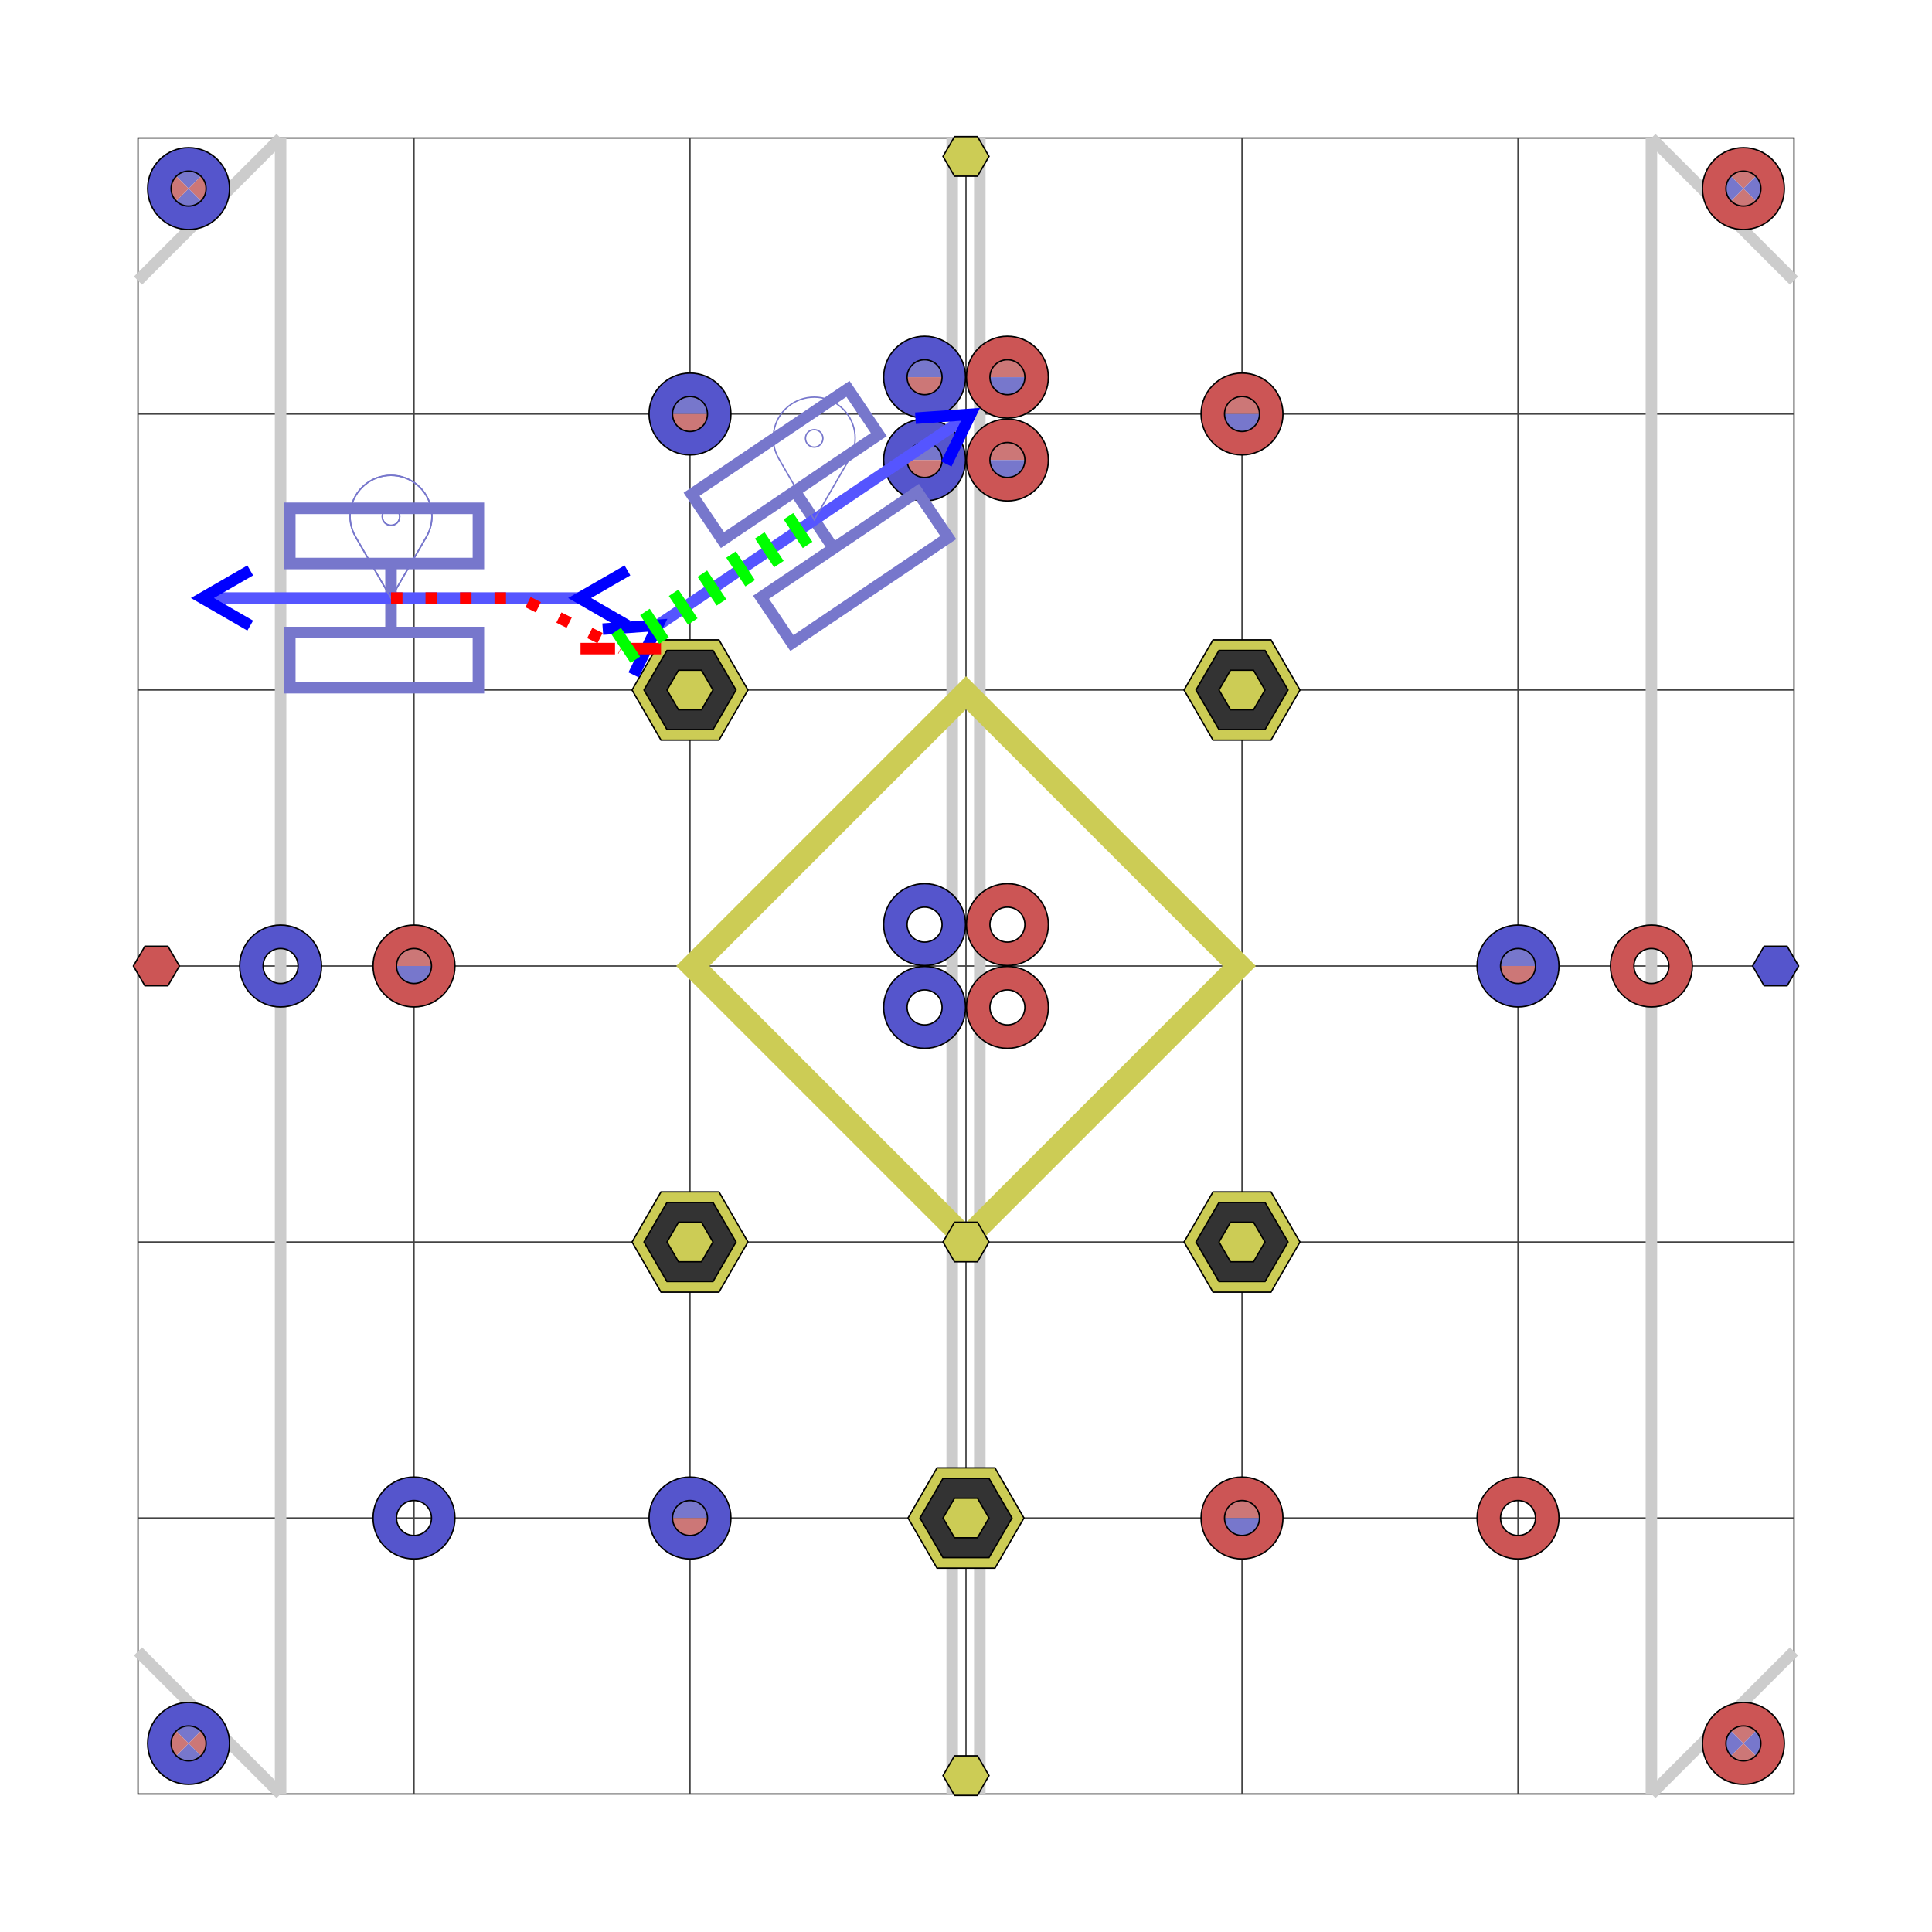
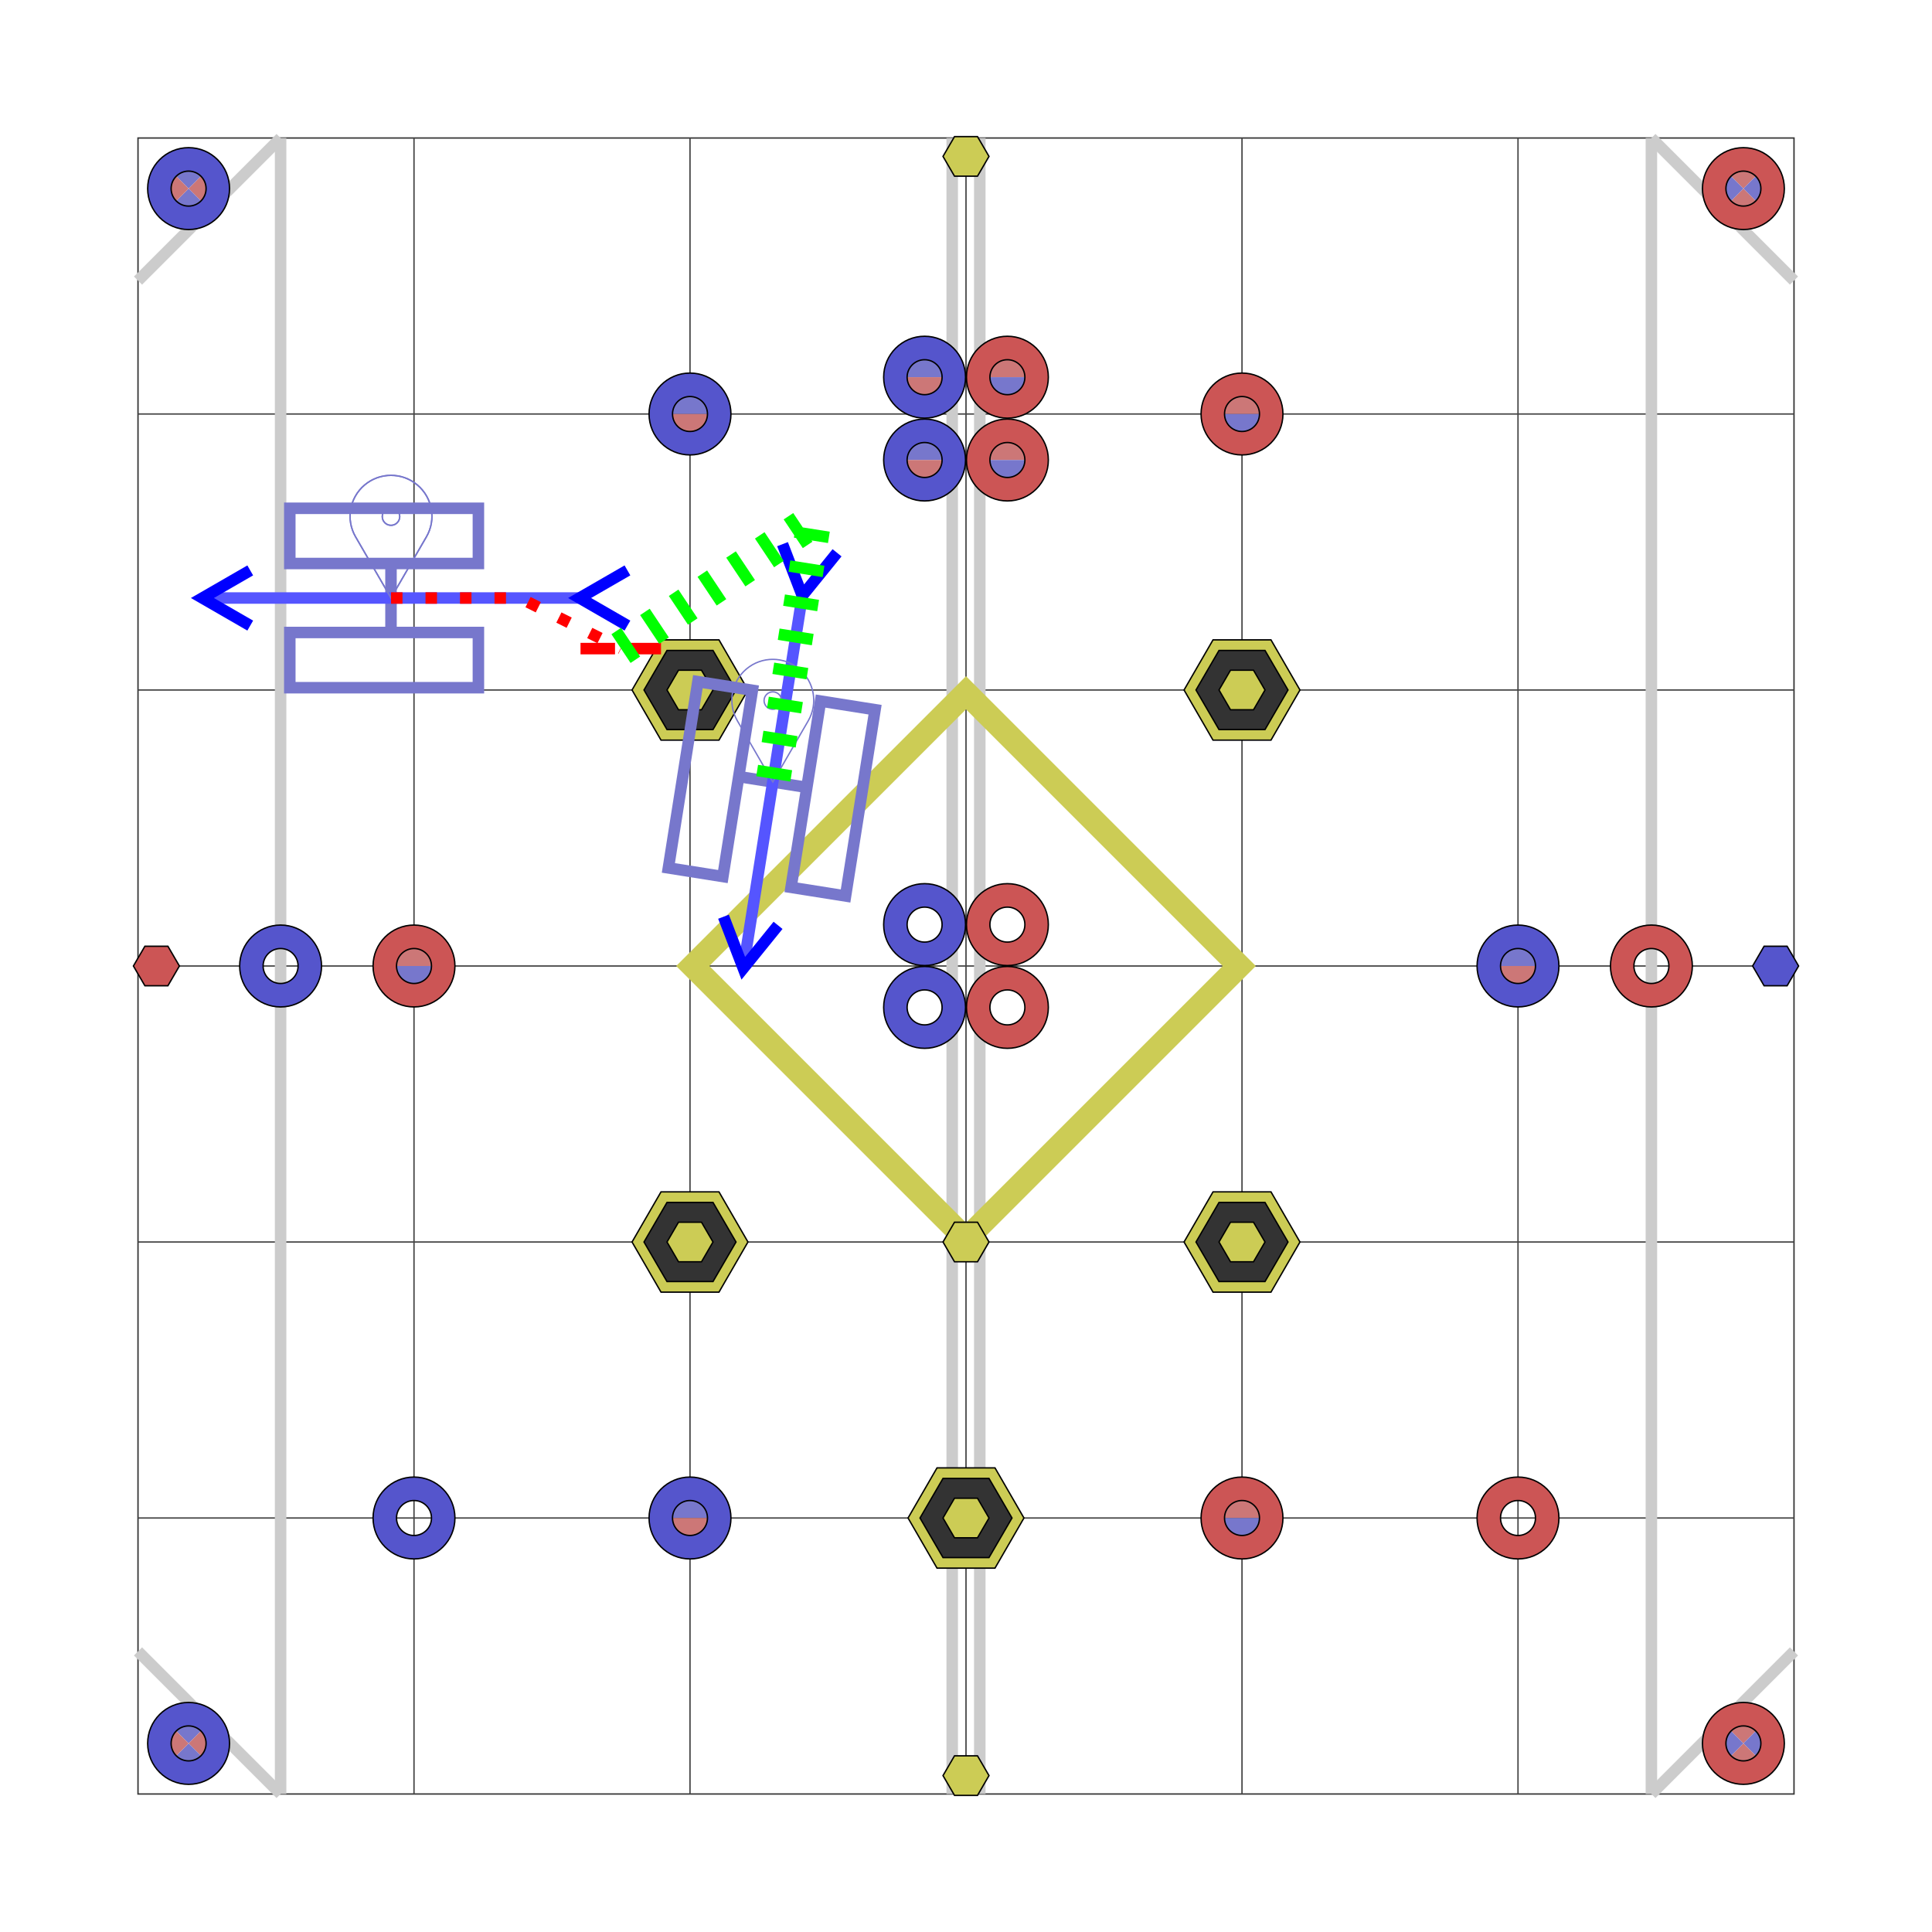
<svg xmlns="http://www.w3.org/2000/svg" version="1.1" width="600" height="600" viewBox="-2100 -2100 4200 4200">
  <g transform="scale(1, -1)">
    <rect x="-2100" y="-2100" width="4200" height="4200" fill="#ffffff" />
    <rect x="-1800" y="-1800" width="3600" height="3600" fill="none" stroke="#333333" stroke-width="3" />
    <line x1="-1800" y1="-1200" x2="1800" y2="-1200" stroke="#444444" stroke-width="3" />
    <line x1="-1800" y1="-600" x2="1800" y2="-600" stroke="#444444" stroke-width="3" />
    <line x1="-1800" y1="0" x2="1800" y2="0" stroke="#444444" stroke-width="3" />
    <line x1="-1800" y1="600" x2="1800" y2="600" stroke="#444444" stroke-width="3" />
    <line x1="-1800" y1="1200" x2="1800" y2="1200" stroke="#444444" stroke-width="3" />
    <line x1="-1200" y1="-1800" x2="-1200" y2="1800" stroke="#444444" stroke-width="3" />
    <line x1="-600" y1="-1800" x2="-600" y2="1800" stroke="#444444" stroke-width="3" />
    <line x1="0" y1="-1800" x2="0" y2="1800" stroke="#444444" stroke-width="3" />
    <line x1="600" y1="-1800" x2="600" y2="1800" stroke="#444444" stroke-width="3" />
    <line x1="1200" y1="-1800" x2="1200" y2="1800" stroke="#444444" stroke-width="3" />
    <line x1="-1490" y1="-1800" x2="-1490" y2="1800" stroke="#cccccc" stroke-width="25" />
    <line x1="-30" y1="-1800" x2="-30" y2="1800" stroke="#cccccc" stroke-width="25" />
    <line x1="30" y1="-1800" x2="30" y2="1800" stroke="#cccccc" stroke-width="25" />
    <line x1="1490" y1="-1800" x2="1490" y2="1800" stroke="#cccccc" stroke-width="25" />
    <line x1="-1800" y1="-1490" x2="-1490" y2="-1800" stroke="#cccccc" stroke-width="25" />
    <line x1="1800" y1="-1490" x2="1490" y2="-1800" stroke="#cccccc" stroke-width="25" />
    <line x1="-1800" y1="1490" x2="-1490" y2="1800" stroke="#cccccc" stroke-width="25" />
    <line x1="1800" y1="1490" x2="1490" y2="1800" stroke="#cccccc" stroke-width="25" />
    <rect x="-420" y="-420" width="840" height="840" transform="rotate(45)" stroke="#cccc55" fill="none" stroke-width="51" />
    <polygon points="-1710,0 -1735,43 -1785,43 -1810,0 -1785,-43 -1735,-43" fill="#cc5555" stroke="#000000" stroke-width="3" />
    <polygon points="1810,0 1785,43 1735,43 1710,0 1735,-43 1785,-43" fill="#5555cc" stroke="#000000" stroke-width="3" />
    <polygon points="50,1760 25,1803 -25,1803 -50,1760 -25,1717 25,1717" fill="#cccc55" stroke="#000000" stroke-width="3" />
    <polygon points="50,-600 25,-557 -25,-557 -50,-600 -25,-643 25,-643" fill="#cccc55" stroke="#000000" stroke-width="3" />
    <polygon points="50,-1760 25,-1717 -25,-1717 -50,-1760 -25,-1803 25,-1803" fill="#cccc55" stroke="#000000" stroke-width="3" />
    <polygon points="-474,600 -537,709 -663,709 -726,600 -663,491 -537,491" fill="#cccc55" stroke="#000000" stroke-width="3" />
    <polygon points="-500,600 -550,686 -650,686 -700,600 -650,514 -550,514" fill="#333333" stroke="#000000" stroke-width="3" />
    <polygon points="-550,600 -575,643 -625,643 -650,600 -625,557 -575,557" fill="#cccc55" stroke="#000000" stroke-width="3" />
    <polygon points="726,600 663,709 537,709 474,600 537,491 663,491" fill="#cccc55" stroke="#000000" stroke-width="3" />
    <polygon points="700,600 650,686 550,686 500,600 550,514 650,514" fill="#333333" stroke="#000000" stroke-width="3" />
    <polygon points="650,600 625,643 575,643 550,600 575,557 625,557" fill="#cccc55" stroke="#000000" stroke-width="3" />
    <polygon points="-474,-600 -537,-491 -663,-491 -726,-600 -663,-709 -537,-709" fill="#cccc55" stroke="#000000" stroke-width="3" />
    <polygon points="-500,-600 -550,-514 -650,-514 -700,-600 -650,-686 -550,-686" fill="#333333" stroke="#000000" stroke-width="3" />
    <polygon points="-550,-600 -575,-557 -625,-557 -650,-600 -625,-643 -575,-643" fill="#cccc55" stroke="#000000" stroke-width="3" />
    <polygon points="726,-600 663,-491 537,-491 474,-600 537,-709 663,-709" fill="#cccc55" stroke="#000000" stroke-width="3" />
    <polygon points="700,-600 650,-514 550,-514 500,-600 550,-686 650,-686" fill="#333333" stroke="#000000" stroke-width="3" />
    <polygon points="650,-600 625,-557 575,-557 550,-600 575,-643 625,-643" fill="#cccc55" stroke="#000000" stroke-width="3" />
    <polygon points="126,-1200 63,-1091 -63,-1091 -126,-1200 -63,-1309 63,-1309" fill="#cccc55" stroke="#000000" stroke-width="3" />
    <polygon points="100,-1200 50,-1114 -50,-1114 -100,-1200 -50,-1286 50,-1286" fill="#333333" stroke="#000000" stroke-width="3" />
    <polygon points="50,-1200 25,-1157 -25,-1157 -50,-1200 -25,-1243 25,-1243" fill="#cccc55" stroke="#000000" stroke-width="3" />
    <path d="M 1690,1690 l -63,63 a 89,89 0 0,0 126,0 z" fill="#cc7777" />
    <path d="M 1690,1690 l 63,63 a 89,89 0 0,0 0,-126 z" fill="#7777cc" />
    <path d="M 1690,1690 l 63,-63 a 89,89 0 0,0 -126,0 z" fill="#cc7777" />
    <path d="M 1690,1690 l -63,-63 a 89,89 0 0,0 0,126 z" fill="#7777cc" />
    <path d="M 1601,1690 a 89 89 0 0 0 178 0 a 89 89 0 0 0 -178 0 z m 51 0 a 38 38 0 0 0 76 0 a 38 38 0 0 0 -76 0 z" fill="#cc5555" stroke="#000000" stroke-width="3" fill-rule="evenodd" />
    <path d="M 1690,-1690 l -63,63 a 89,89 0 0,0 126,0 z" fill="#cc7777" />
    <path d="M 1690,-1690 l 63,63 a 89,89 0 0,0 0,-126 z" fill="#7777cc" />
    <path d="M 1690,-1690 l 63,-63 a 89,89 0 0,0 -126,0 z" fill="#cc7777" />
    <path d="M 1690,-1690 l -63,-63 a 89,89 0 0,0 0,126 z" fill="#7777cc" />
    <path d="M 1601,-1690 a 89 89 0 0 0 178 0 a 89 89 0 0 0 -178 0 z m 51 0 a 38 38 0 0 0 76 0 a 38 38 0 0 0 -76 0 z" fill="#cc5555" stroke="#000000" stroke-width="3" fill-rule="evenodd" />
    <path d="M -1690,1690 l -63,63 a 89,89 0 0,0 126,0 z" fill="#7777cc" />
    <path d="M -1690,1690 l 63,63 a 89,89 0 0,0 0,-126 z" fill="#cc7777" />
    <path d="M -1690,1690 l 63,-63 a 89,89 0 0,0 -126,0 z" fill="#7777cc" />
    <path d="M -1690,1690 l -63,-63 a 89,89 0 0,0 0,126 z" fill="#cc7777" />
    <path d="M -1779,1690 a 89 89 0 0 0 178 0 a 89 89 0 0 0 -178 0 z m 51 0 a 38 38 0 0 0 76 0 a 38 38 0 0 0 -76 0 z" fill="#5555cc" stroke="#000000" stroke-width="3" fill-rule="evenodd" />
    <path d="M -1690,-1690 l -63,63 a 89,89 0 0,0 126,0 z" fill="#7777cc" />
    <path d="M -1690,-1690 l 63,63 a 89,89 0 0,0 0,-126 z" fill="#cc7777" />
    <path d="M -1690,-1690 l 63,-63 a 89,89 0 0,0 -126,0 z" fill="#7777cc" />
    <path d="M -1690,-1690 l -63,-63 a 89,89 0 0,0 0,126 z" fill="#cc7777" />
    <path d="M -1779,-1690 a 89 89 0 0 0 178 0 a 89 89 0 0 0 -178 0 z m 51 0 a 38 38 0 0 0 76 0 a 38 38 0 0 0 -76 0 z" fill="#5555cc" stroke="#000000" stroke-width="3" fill-rule="evenodd" />
    <path d="M 1,1280 a 89,89 0 1,0 178,0" fill="#cc7777" />
    <path d="M 1,1280 a 89,89 0 1,1 178,0" fill="#7777cc" />
    <path d="M 1,1280 a 89 89 0 0 0 178 0 a 89 89 0 0 0 -178 0 z m 51 0 a 38 38 0 0 0 76 0 a 38 38 0 0 0 -76 0 z" fill="#cc5555" stroke="#000000" stroke-width="3" fill-rule="evenodd" />
    <path d="M 511,1200 a 89,89 0 1,0 178,0" fill="#cc7777" />
    <path d="M 511,1200 a 89,89 0 1,1 178,0" fill="#7777cc" />
    <path d="M 511,1200 a 89 89 0 0 0 178 0 a 89 89 0 0 0 -178 0 z m 51 0 a 38 38 0 0 0 76 0 a 38 38 0 0 0 -76 0 z" fill="#cc5555" stroke="#000000" stroke-width="3" fill-rule="evenodd" />
    <path d="M 1,1100 a 89,89 0 1,0 178,0" fill="#cc7777" />
    <path d="M 1,1100 a 89,89 0 1,1 178,0" fill="#7777cc" />
    <path d="M 1,1100 a 89 89 0 0 0 178 0 a 89 89 0 0 0 -178 0 z m 51 0 a 38 38 0 0 0 76 0 a 38 38 0 0 0 -76 0 z" fill="#cc5555" stroke="#000000" stroke-width="3" fill-rule="evenodd" />
    <path d="M -1289,0 a 89,89 0 1,0 178,0" fill="#cc7777" />
    <path d="M -1289,0 a 89,89 0 1,1 178,0" fill="#7777cc" />
    <path d="M -1289,0 a 89 89 0 0 0 178 0 a 89 89 0 0 0 -178 0 z m 51 0 a 38 38 0 0 0 76 0 a 38 38 0 0 0 -76 0 z" fill="#cc5555" stroke="#000000" stroke-width="3" fill-rule="evenodd" />
    <path d="M 511,-1200 a 89,89 0 1,0 178,0" fill="#cc7777" />
    <path d="M 511,-1200 a 89,89 0 1,1 178,0" fill="#7777cc" />
    <path d="M 511,-1200 a 89 89 0 0 0 178 0 a 89 89 0 0 0 -178 0 z m 51 0 a 38 38 0 0 0 76 0 a 38 38 0 0 0 -76 0 z" fill="#cc5555" stroke="#000000" stroke-width="3" fill-rule="evenodd" />
    <path d="M -179,1280 a 89,89 0 1,0 178,0" fill="#7777cc" />
    <path d="M -179,1280 a 89,89 0 1,1 178,0" fill="#cc7777" />
    <path d="M -179,1280 a 89 89 0 0 0 178 0 a 89 89 0 0 0 -178 0 z m 51 0 a 38 38 0 0 0 76 0 a 38 38 0 0 0 -76 0 z" fill="#5555cc" stroke="#000000" stroke-width="3" fill-rule="evenodd" />
    <path d="M -689,1200 a 89,89 0 1,0 178,0" fill="#7777cc" />
    <path d="M -689,1200 a 89,89 0 1,1 178,0" fill="#cc7777" />
    <path d="M -689,1200 a 89 89 0 0 0 178 0 a 89 89 0 0 0 -178 0 z m 51 0 a 38 38 0 0 0 76 0 a 38 38 0 0 0 -76 0 z" fill="#5555cc" stroke="#000000" stroke-width="3" fill-rule="evenodd" />
    <path d="M -179,1100 a 89,89 0 1,0 178,0" fill="#7777cc" />
    <path d="M -179,1100 a 89,89 0 1,1 178,0" fill="#cc7777" />
    <path d="M -179,1100 a 89 89 0 0 0 178 0 a 89 89 0 0 0 -178 0 z m 51 0 a 38 38 0 0 0 76 0 a 38 38 0 0 0 -76 0 z" fill="#5555cc" stroke="#000000" stroke-width="3" fill-rule="evenodd" />
    <path d="M 1111,0 a 89,89 0 1,0 178,0" fill="#7777cc" />
    <path d="M 1111,0 a 89,89 0 1,1 178,0" fill="#cc7777" />
    <path d="M 1111,0 a 89 89 0 0 0 178 0 a 89 89 0 0 0 -178 0 z m 51 0 a 38 38 0 0 0 76 0 a 38 38 0 0 0 -76 0 z" fill="#5555cc" stroke="#000000" stroke-width="3" fill-rule="evenodd" />
    <path d="M -689,-1200 a 89,89 0 1,0 178,0" fill="#7777cc" />
    <path d="M -689,-1200 a 89,89 0 1,1 178,0" fill="#cc7777" />
    <path d="M -689,-1200 a 89 89 0 0 0 178 0 a 89 89 0 0 0 -178 0 z m 51 0 a 38 38 0 0 0 76 0 a 38 38 0 0 0 -76 0 z" fill="#5555cc" stroke="#000000" stroke-width="3" fill-rule="evenodd" />
    <path d="M 1,90 a 89 89 0 0 0 178 0 a 89 89 0 0 0 -178 0 z m 51 0 a 38 38 0 0 0 76 0 a 38 38 0 0 0 -76 0 z" fill="#cc5555" stroke="#000000" stroke-width="3" fill-rule="evenodd" />
    <path d="M 1401,0 a 89 89 0 0 0 178 0 a 89 89 0 0 0 -178 0 z m 51 0 a 38 38 0 0 0 76 0 a 38 38 0 0 0 -76 0 z" fill="#cc5555" stroke="#000000" stroke-width="3" fill-rule="evenodd" />
    <path d="M 1,-90 a 89 89 0 0 0 178 0 a 89 89 0 0 0 -178 0 z m 51 0 a 38 38 0 0 0 76 0 a 38 38 0 0 0 -76 0 z" fill="#cc5555" stroke="#000000" stroke-width="3" fill-rule="evenodd" />
    <path d="M 1111,-1200 a 89 89 0 0 0 178 0 a 89 89 0 0 0 -178 0 z m 51 0 a 38 38 0 0 0 76 0 a 38 38 0 0 0 -76 0 z" fill="#cc5555" stroke="#000000" stroke-width="3" fill-rule="evenodd" />
    <path d="M -179,90 a 89 89 0 0 0 178 0 a 89 89 0 0 0 -178 0 z m 51 0 a 38 38 0 0 0 76 0 a 38 38 0 0 0 -76 0 z" fill="#5555cc" stroke="#000000" stroke-width="3" fill-rule="evenodd" />
    <path d="M -1579,0 a 89 89 0 0 0 178 0 a 89 89 0 0 0 -178 0 z m 51 0 a 38 38 0 0 0 76 0 a 38 38 0 0 0 -76 0 z" fill="#5555cc" stroke="#000000" stroke-width="3" fill-rule="evenodd" />
    <path d="M -179,-90 a 89 89 0 0 0 178 0 a 89 89 0 0 0 -178 0 z m 51 0 a 38 38 0 0 0 76 0 a 38 38 0 0 0 -76 0 z" fill="#5555cc" stroke="#000000" stroke-width="3" fill-rule="evenodd" />
    <path d="M -1289,-1200 a 89 89 0 0 0 178 0 a 89 89 0 0 0 -178 0 z m 51 0 a 38 38 0 0 0 76 0 a 38 38 0 0 0 -76 0 z" fill="#5555cc" stroke="#000000" stroke-width="3" fill-rule="evenodd" />
    <g transform="translate(-1250 800)  rotate(-270)">
      <rect x="-195" y="-190" width="120" height="410" fill="none" stroke="#7777cc" stroke-width="25" />
      <rect x="75" y="-190" width="120" height="410" fill="none" stroke="#7777cc" stroke-width="25" />
      <line x1="-75" y1="0" x2="75" y2="0" stroke="#7777cc" stroke-width="25" />
      <line x1="0" y1="-410" x2="0" y2="410" stroke="#5555ff" stroke-width="25" />
      <polyline points="-60,306 0,410 60,306" fill="none" stroke="#0000ff" stroke-width="25" />
      <polyline points="-60,-514 0,-410 60,-514" fill="none" stroke="#0000ff" stroke-width="25" />
    </g>
-     <g transform="translate(-330 970)  rotate(-56)">
+     <g transform="translate(-420 400)  rotate(-189)">
      <rect x="-195" y="-190" width="120" height="410" fill="none" stroke="#7777cc" stroke-width="25" />
      <rect x="75" y="-190" width="120" height="410" fill="none" stroke="#7777cc" stroke-width="25" />
      <line x1="-75" y1="0" x2="75" y2="0" stroke="#7777cc" stroke-width="25" />
      <line x1="0" y1="-410" x2="0" y2="410" stroke="#5555ff" stroke-width="25" />
      <polyline points="-60,306 0,410 60,306" fill="none" stroke="#0000ff" stroke-width="25" />
      <polyline points="-60,-514 0,-410 60,-514" fill="none" stroke="#0000ff" stroke-width="25" />
    </g>
    <path d="M -1250,800 l -77 133 a 89 89 0 1 0 154 0 z m -19 177 a 19 19 0 0 0 38 0 a 19 19 0 0 0 -38 0 z" fill="none" stroke="#7777cc" stroke-width="3" fill-rule="evenodd" />
    <path d="M -1250,800 l -77 133 a 89 89 0 1 0 154 0 z m -19 177 a 19 19 0 0 0 38 0 a 19 19 0 0 0 -38 0 z" fill="none" stroke="#7777cc" stroke-width="3" fill-rule="evenodd" />
-     <path d="M -330,970 l -77 133 a 89 89 0 1 0 154 0 z m -19 177 a 19 19 0 0 0 38 0 a 19 19 0 0 0 -38 0 z" fill="none" stroke="#7777cc" stroke-width="3" fill-rule="evenodd" />
+     <path d="M -420,400 l -77 133 a 89 89 0 1 0 154 0 z m -19 177 a 19 19 0 0 0 38 0 a 19 19 0 0 0 -38 0 z" fill="none" stroke="#7777cc" stroke-width="3" fill-rule="evenodd" />
    <polyline points="-1250,800 -970,800 -750,690" fill="none" stroke="#ff0000" stroke-width="25" stroke-dasharray="25,50" stroke-linejoin="round" stroke-dashoffset="0">
      <animate attributeName="stroke-dashoffset" values="75;0" dur="1000ms" repeatCount="indefinite" />
    </polyline>
    <line x1="-838" y1="690" x2="-663" y2="690" stroke="#ff0000" stroke-width="25" stroke-dasharray="75,25">
      <animateTransform attributeName="transform" type="rotate" to="360 -750 690" dur="2000ms" repeatCount="indefinite" from="0 -750 690" />
    </line>
-     <polyline points="-750,690 -330,970" fill="none" stroke="#00ff00" stroke-width="75" stroke-dasharray="25,50" stroke-linejoin="round" stroke-dashoffset="0">
+     <polyline points="-750,690 -330,970 -420,400" fill="none" stroke="#00ff00" stroke-width="75" stroke-dasharray="25,50" stroke-linejoin="round" stroke-dashoffset="0">
      <animate attributeName="stroke-dashoffset" values="75;0" dur="1000ms" repeatCount="indefinite" />
    </polyline>
  </g>
</svg>
